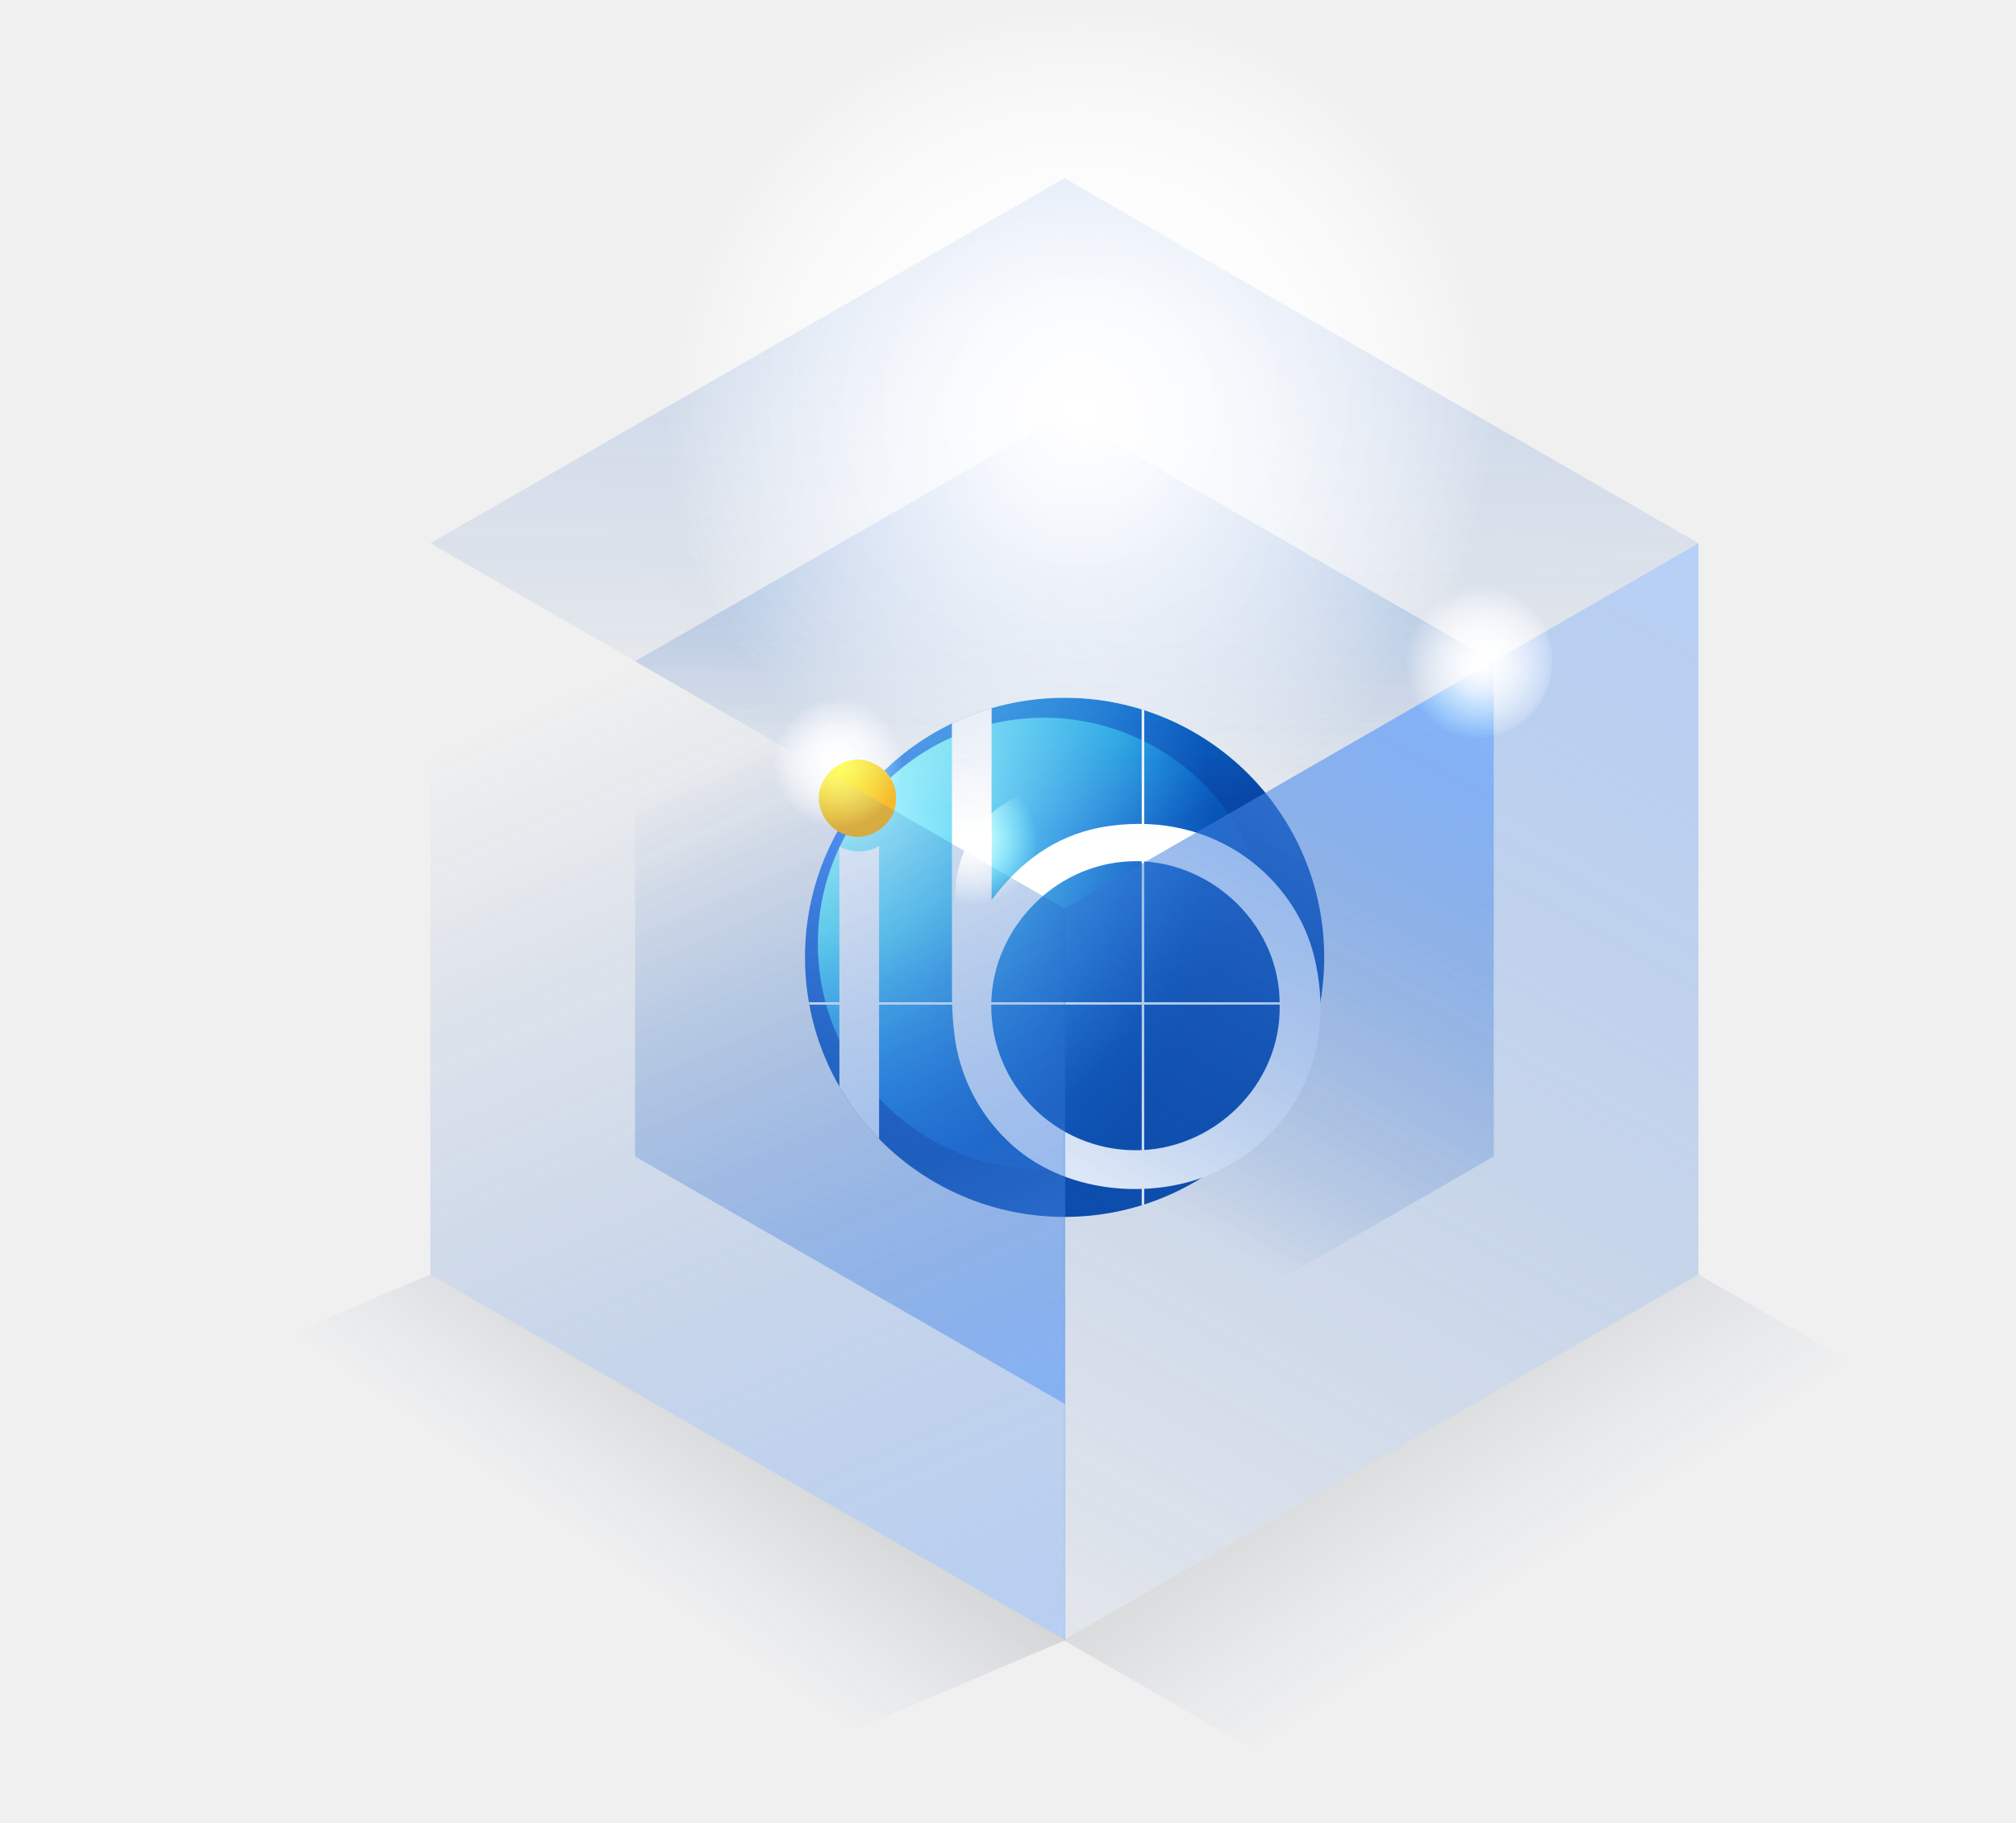
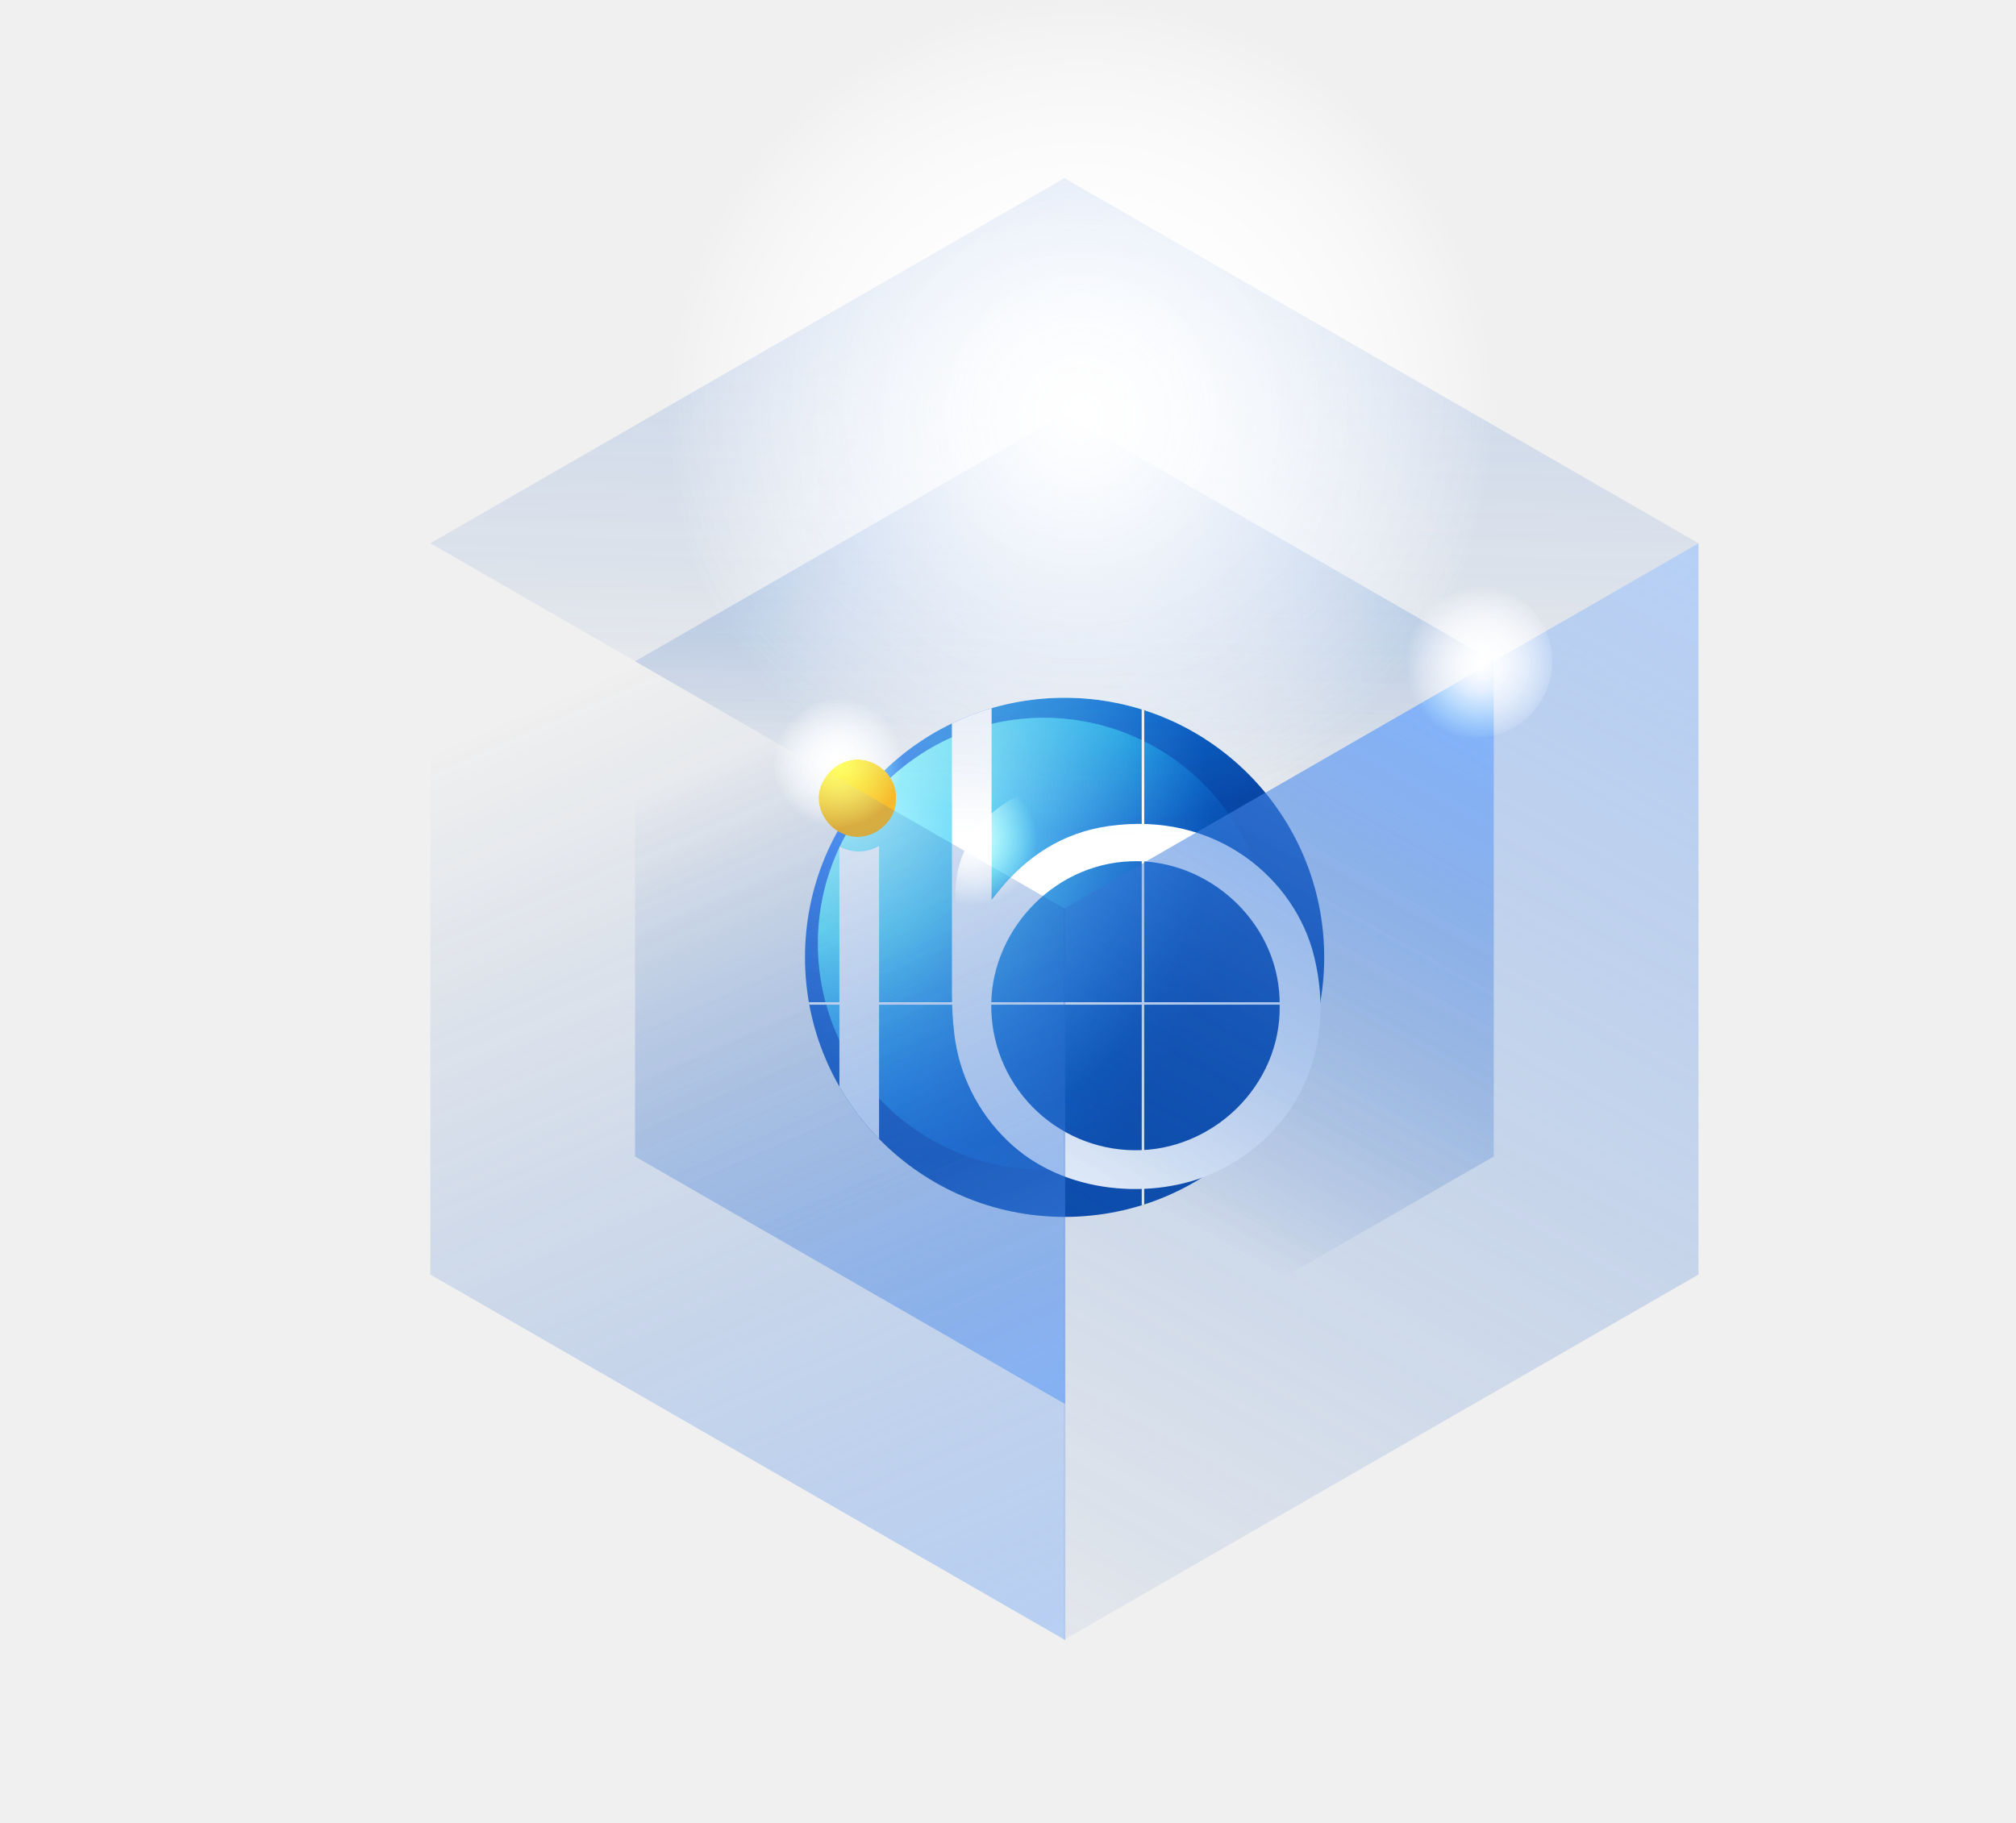
<svg xmlns="http://www.w3.org/2000/svg" xmlns:xlink="http://www.w3.org/1999/xlink" viewBox="0 0 550.26 497.64">
  <defs>
    <style>.cls-2,.cls-3,.cls-4,.cls-5{mix-blend-mode:overlay}.cls-2{fill:url(#radial-gradient)}.cls-3{fill:url(#radial-gradient-2)}.cls-4{fill:url(#radial-gradient-3)}.cls-5{fill:url(#radial-gradient-4)}.cls-8{fill:#fff}</style>
    <radialGradient id="radial-gradient" cx="229.11" cy="208.65" r="29.5" gradientTransform="matrix(.6 0 0 .6 91.22 83.08)" gradientUnits="userSpaceOnUse">
      <stop offset="0" stop-color="#fff" />
      <stop offset=".09" stop-color="#fff" stop-opacity=".97" />
      <stop offset=".22" stop-color="#fff" stop-opacity=".89" />
      <stop offset=".38" stop-color="#fff" stop-opacity=".76" />
      <stop offset=".56" stop-color="#fff" stop-opacity=".57" />
      <stop offset=".76" stop-color="#fff" stop-opacity=".33" />
      <stop offset=".97" stop-color="#fff" stop-opacity=".05" />
      <stop offset="1" stop-color="#fff" stop-opacity="0" />
    </radialGradient>
    <radialGradient id="radial-gradient-2" cx="322.18" cy="93.93" r="29.5" gradientTransform="matrix(3.84 0 0 3.84 -942.05 -247.13)" xlink:href="#radial-gradient" />
    <radialGradient id="radial-gradient-3" cx="290.26" cy="244.08" r="29.5" xlink:href="#radial-gradient" />
    <radialGradient id="radial-gradient-4" cx="402.86" cy="180.53" r="29.5" gradientTransform="matrix(.71 0 0 .71 118.45 53.08)" xlink:href="#radial-gradient" />
    <radialGradient id="radial-gradient-5" cx="231.51" cy="219.92" r="103.04" gradientTransform="matrix(.93 0 0 .93 19.33 17.92)" gradientUnits="userSpaceOnUse">
      <stop offset="0" stop-color="#5e9eff" />
      <stop offset="1" stop-color="#0747a6" />
    </radialGradient>
    <linearGradient id="linear-gradient" x1="226.6" y1="223" x2="323.42" y2="280.48" gradientUnits="userSpaceOnUse">
      <stop offset="0" stop-color="#fff" />
      <stop offset="1" stop-color="#fff" stop-opacity="0" />
    </linearGradient>
    <linearGradient id="linear-gradient-2" x1="281.4" y1="474.24" x2="155.78" y2="187.77" gradientUnits="userSpaceOnUse">
      <stop offset="0" stop-color="#5e9eff" />
      <stop offset="1" stop-color="#0747a6" stop-opacity="0" />
    </linearGradient>
-     <linearGradient id="linear-gradient-3" x1="184.35" y1="367.89" x2="150.65" y2="415.38" gradientUnits="userSpaceOnUse">
-       <stop offset="0" />
-       <stop offset="1" stop-color="#0747a6" stop-opacity="0" />
-     </linearGradient>
    <linearGradient id="linear-gradient-4" x1="466.38" y1="138.29" x2="262.64" y2="502.12" xlink:href="#linear-gradient-2" />
-     <linearGradient id="linear-gradient-5" x1="384.66" y1="367.95" x2="422.96" y2="426.93" xlink:href="#linear-gradient-3" />
    <linearGradient id="linear-gradient-6" x1="294.78" y1="-55.75" x2="289.06" y2="218.64" xlink:href="#linear-gradient-2" />
    <linearGradient id="linear-gradient-7" x1="284.35" y1="401.23" x2="199.28" y2="207.25" xlink:href="#linear-gradient-2" />
    <linearGradient id="linear-gradient-8" x1="395.91" y1="197.99" x2="320.33" y2="333.29" xlink:href="#linear-gradient-2" />
    <linearGradient id="linear-gradient-9" x1="293.41" y1="42.35" x2="289.54" y2="228.15" xlink:href="#linear-gradient-2" />
  </defs>
  <g style="isolation:isolate">
    <g id="Layer_2" data-name="Layer 2">
      <g id="who">
        <circle class="cls-2" cx="229.11" cy="208.65" r="17.76" />
        <circle class="cls-3" cx="293.83" cy="113.18" r="113.18" />
        <circle class="cls-4" cx="290.26" cy="244.08" r="29.5" />
        <circle class="cls-5" cx="402.86" cy="180.53" r="20.83" />
        <circle cx="290.58" cy="261.34" r="70.86" fill="url(#radial-gradient-5)" />
        <circle cx="284.9" cy="257.62" r="61.67" style="mix-blend-mode:overlay" fill="url(#linear-gradient)" />
        <path class="cls-8" d="M259.83 197.48a70.11 70.11 0 0 1 10.81-4.15v52.35l1.68-2.1c7.84-9.81 17.74-16.3 30.3-18.08 29.64-4.21 51 14.71 56.08 35.64 6.31 25.8-5.09 48.8-27.3 59-16.09 7.42-41.13 6.27-56.51-8.84a48.15 48.15 0 0 1-14.42-29.1 93.22 93.22 0 0 1-.64-11.46v-72.13zm89.45 77.08c.31-21.69-18-39-38.43-39.46-22.17-.46-40 18.09-40.29 38.89A39.41 39.41 0 0 0 309.51 314c21.49.29 40.12-17.68 39.77-39.44z" />
        <path d="M244.52 218c.38 5.26-4.72 10.52-10.6 10.48a10.94 10.94 0 0 1-10.48-10.87c.11-4.84 4.56-10.42 10.86-10.29 5.04.08 10.64 4.68 10.22 10.68z" fill="#fdbd29" />
        <path class="cls-8" d="M312.31 328.82l-.68.21V193.66l.68.21v134.95z" />
        <path class="cls-8" d="M220.89 274.26l-.12-.67h139.52v.67h-139.4z" />
        <path class="cls-8" d="M229.11 231.08v65.56a71 71 0 0 0 10.83 14.28v-80a10.93 10.93 0 0 1-10.83.16z" />
        <g opacity=".4">
          <path fill="url(#linear-gradient-2)" d="M290.79 447.74l-173.33-99.81V148.3l173.33 99.82v199.62z" />
-           <path fill="url(#linear-gradient-3)" opacity=".3" d="M290.79 447.74l-173.33-99.81L0 397.83l173.33 99.81 117.46-49.9z" />
          <path fill="url(#linear-gradient-4)" d="M463.6 148.3l-173.34 99.82v199.62l173.34-99.81V148.3z" />
          <path fill="url(#linear-gradient-5)" opacity=".3" d="M550.26 397.83l-173.33 99.81-86.67-49.9 173.34-99.81 86.66 49.9z" />
          <path fill="url(#linear-gradient-6)" d="M290.79 248.12L117.46 148.3l173.33-99.81h-.53L463.6 148.3l-173.34 99.82" />
        </g>
        <g opacity=".6">
          <path fill="url(#linear-gradient-7)" d="M290.71 383.29L173.33 315.7V180.53l117.38 67.59v135.17z" />
          <path fill="url(#linear-gradient-8)" d="M407.72 180.53l-117.37 67.59v135.17l117.37-67.59V180.53z" />
          <path fill="url(#linear-gradient-9)" d="M290.71 248.12l-117.38-67.59 117.38-67.59h-.36l117.37 67.59-117.37 67.59" />
        </g>
        <circle class="cls-2" cx="229.11" cy="208.65" r="17.76" />
        <circle class="cls-3" cx="293.83" cy="113.18" r="113.18" />
        <circle class="cls-4" cx="290.26" cy="244.08" r="29.5" />
        <circle class="cls-5" cx="402.86" cy="180.53" r="20.83" />
      </g>
    </g>
  </g>
</svg>
